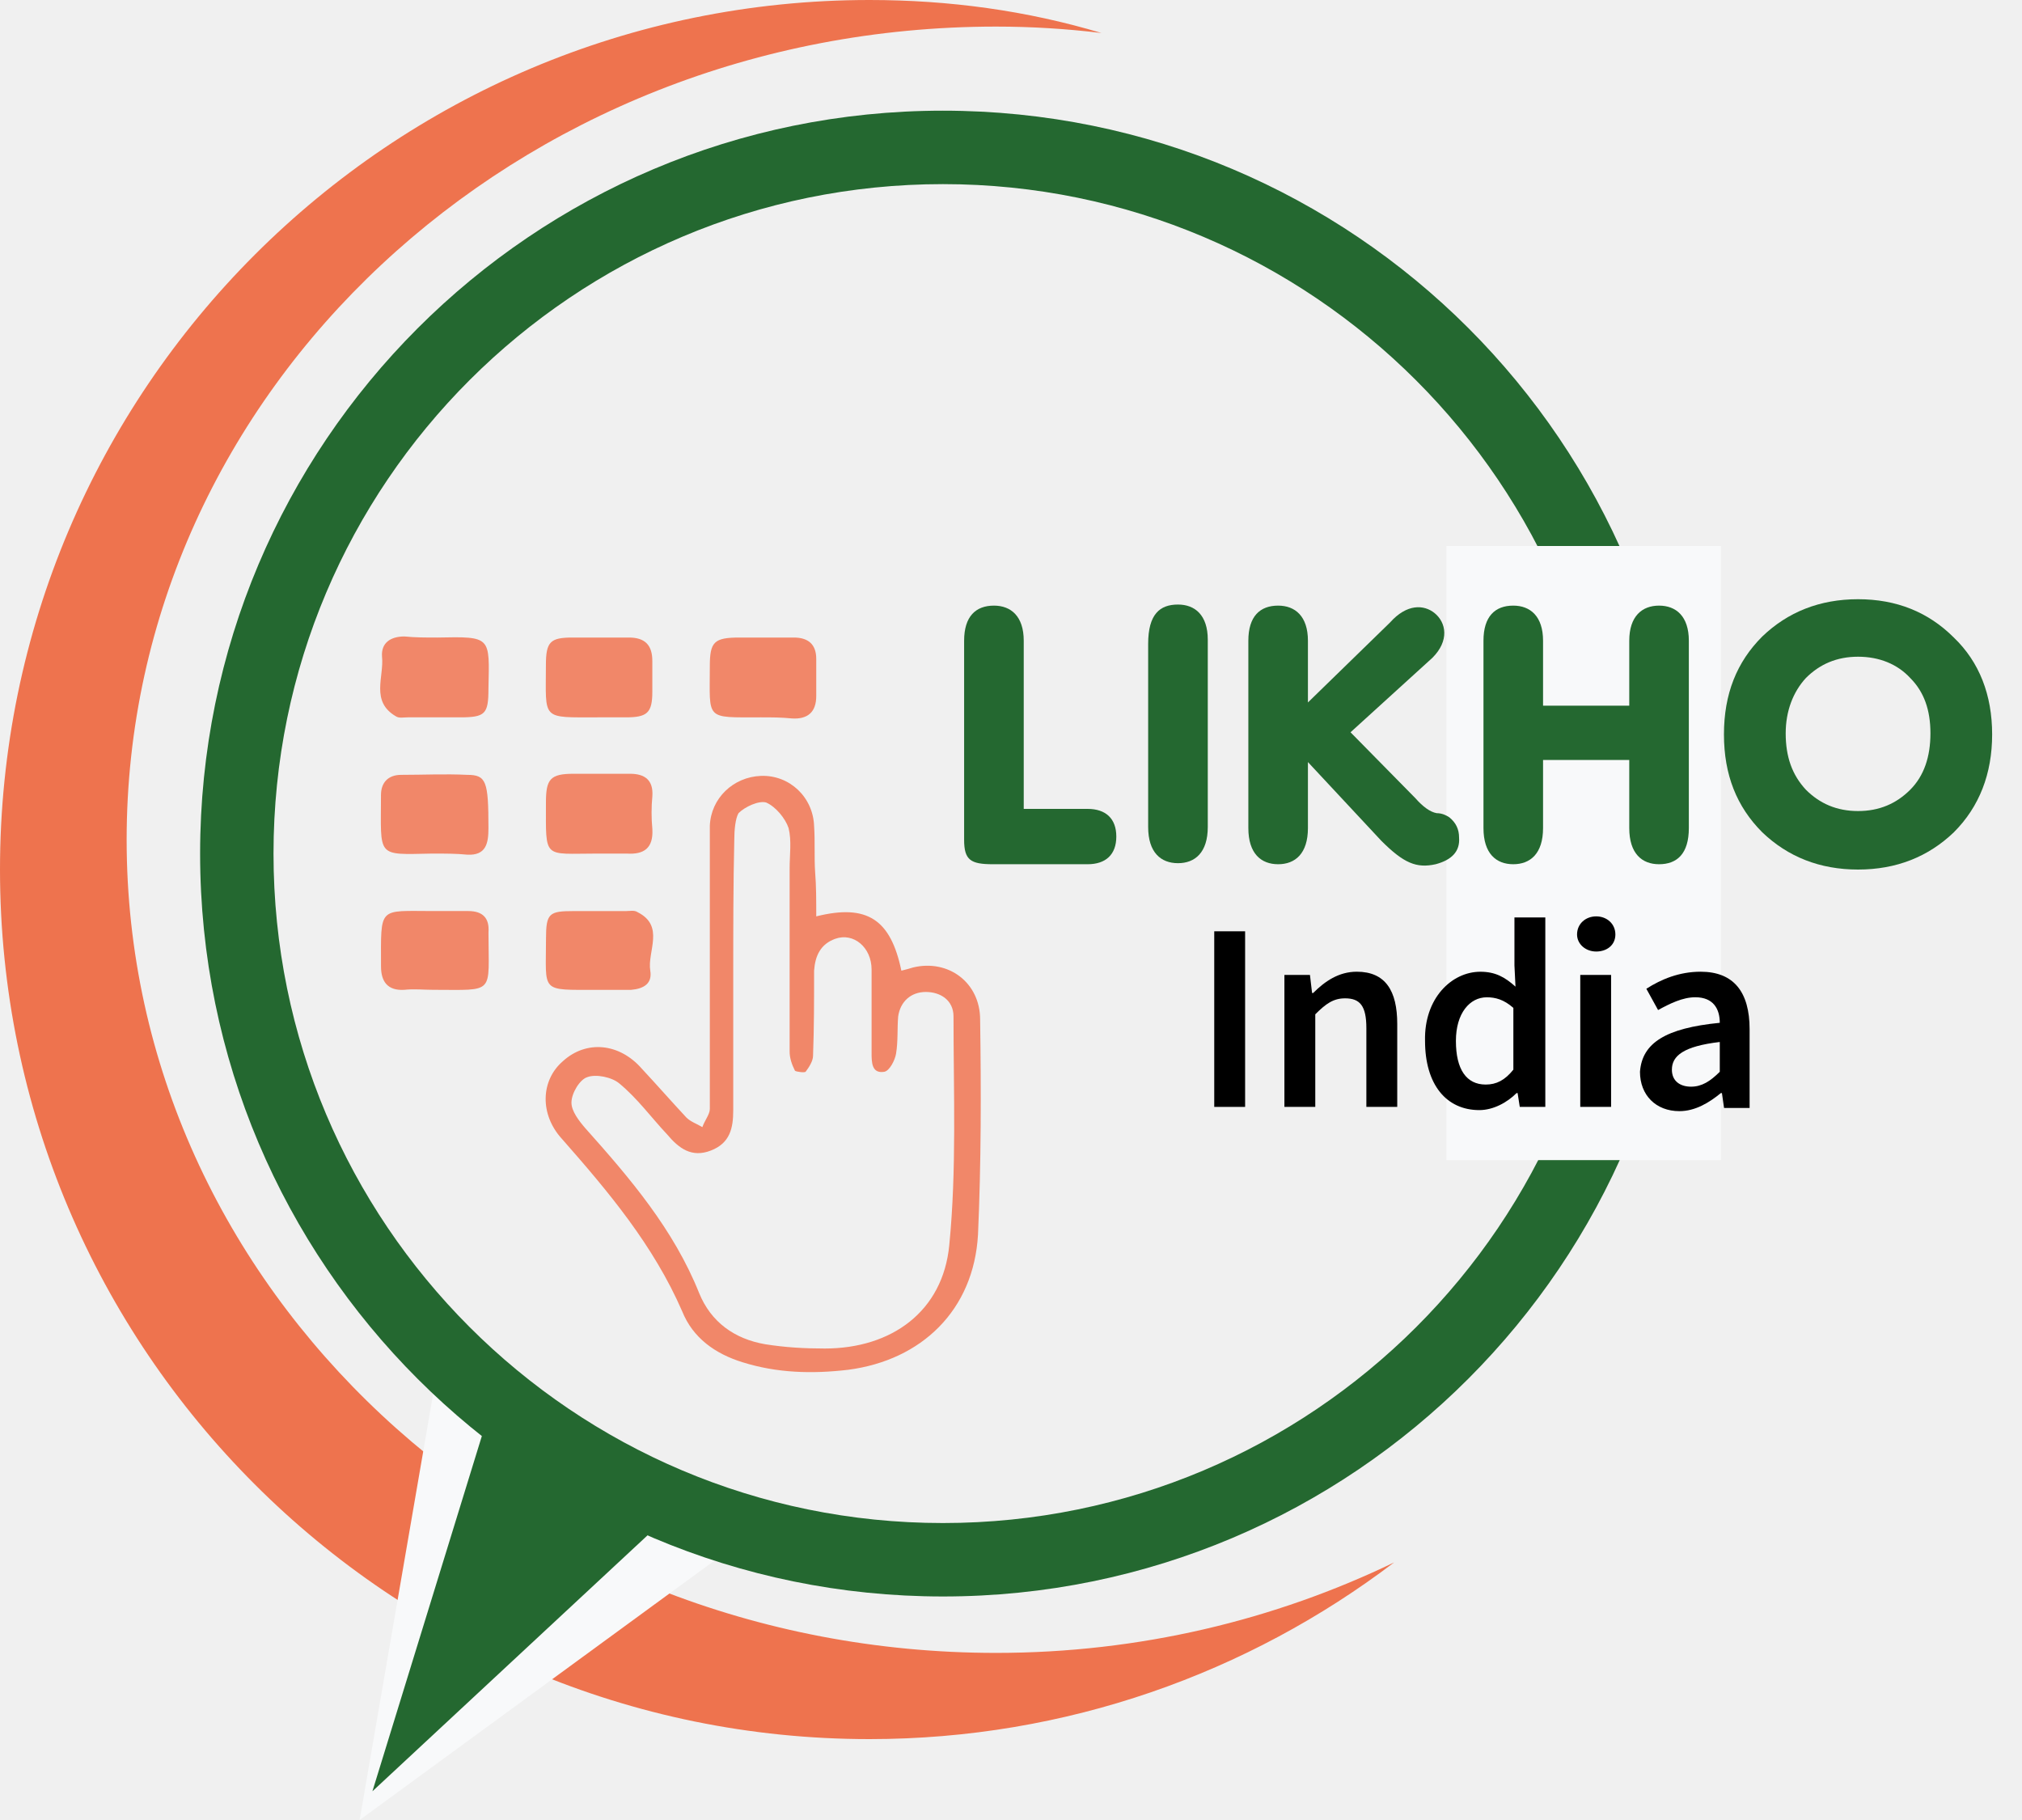
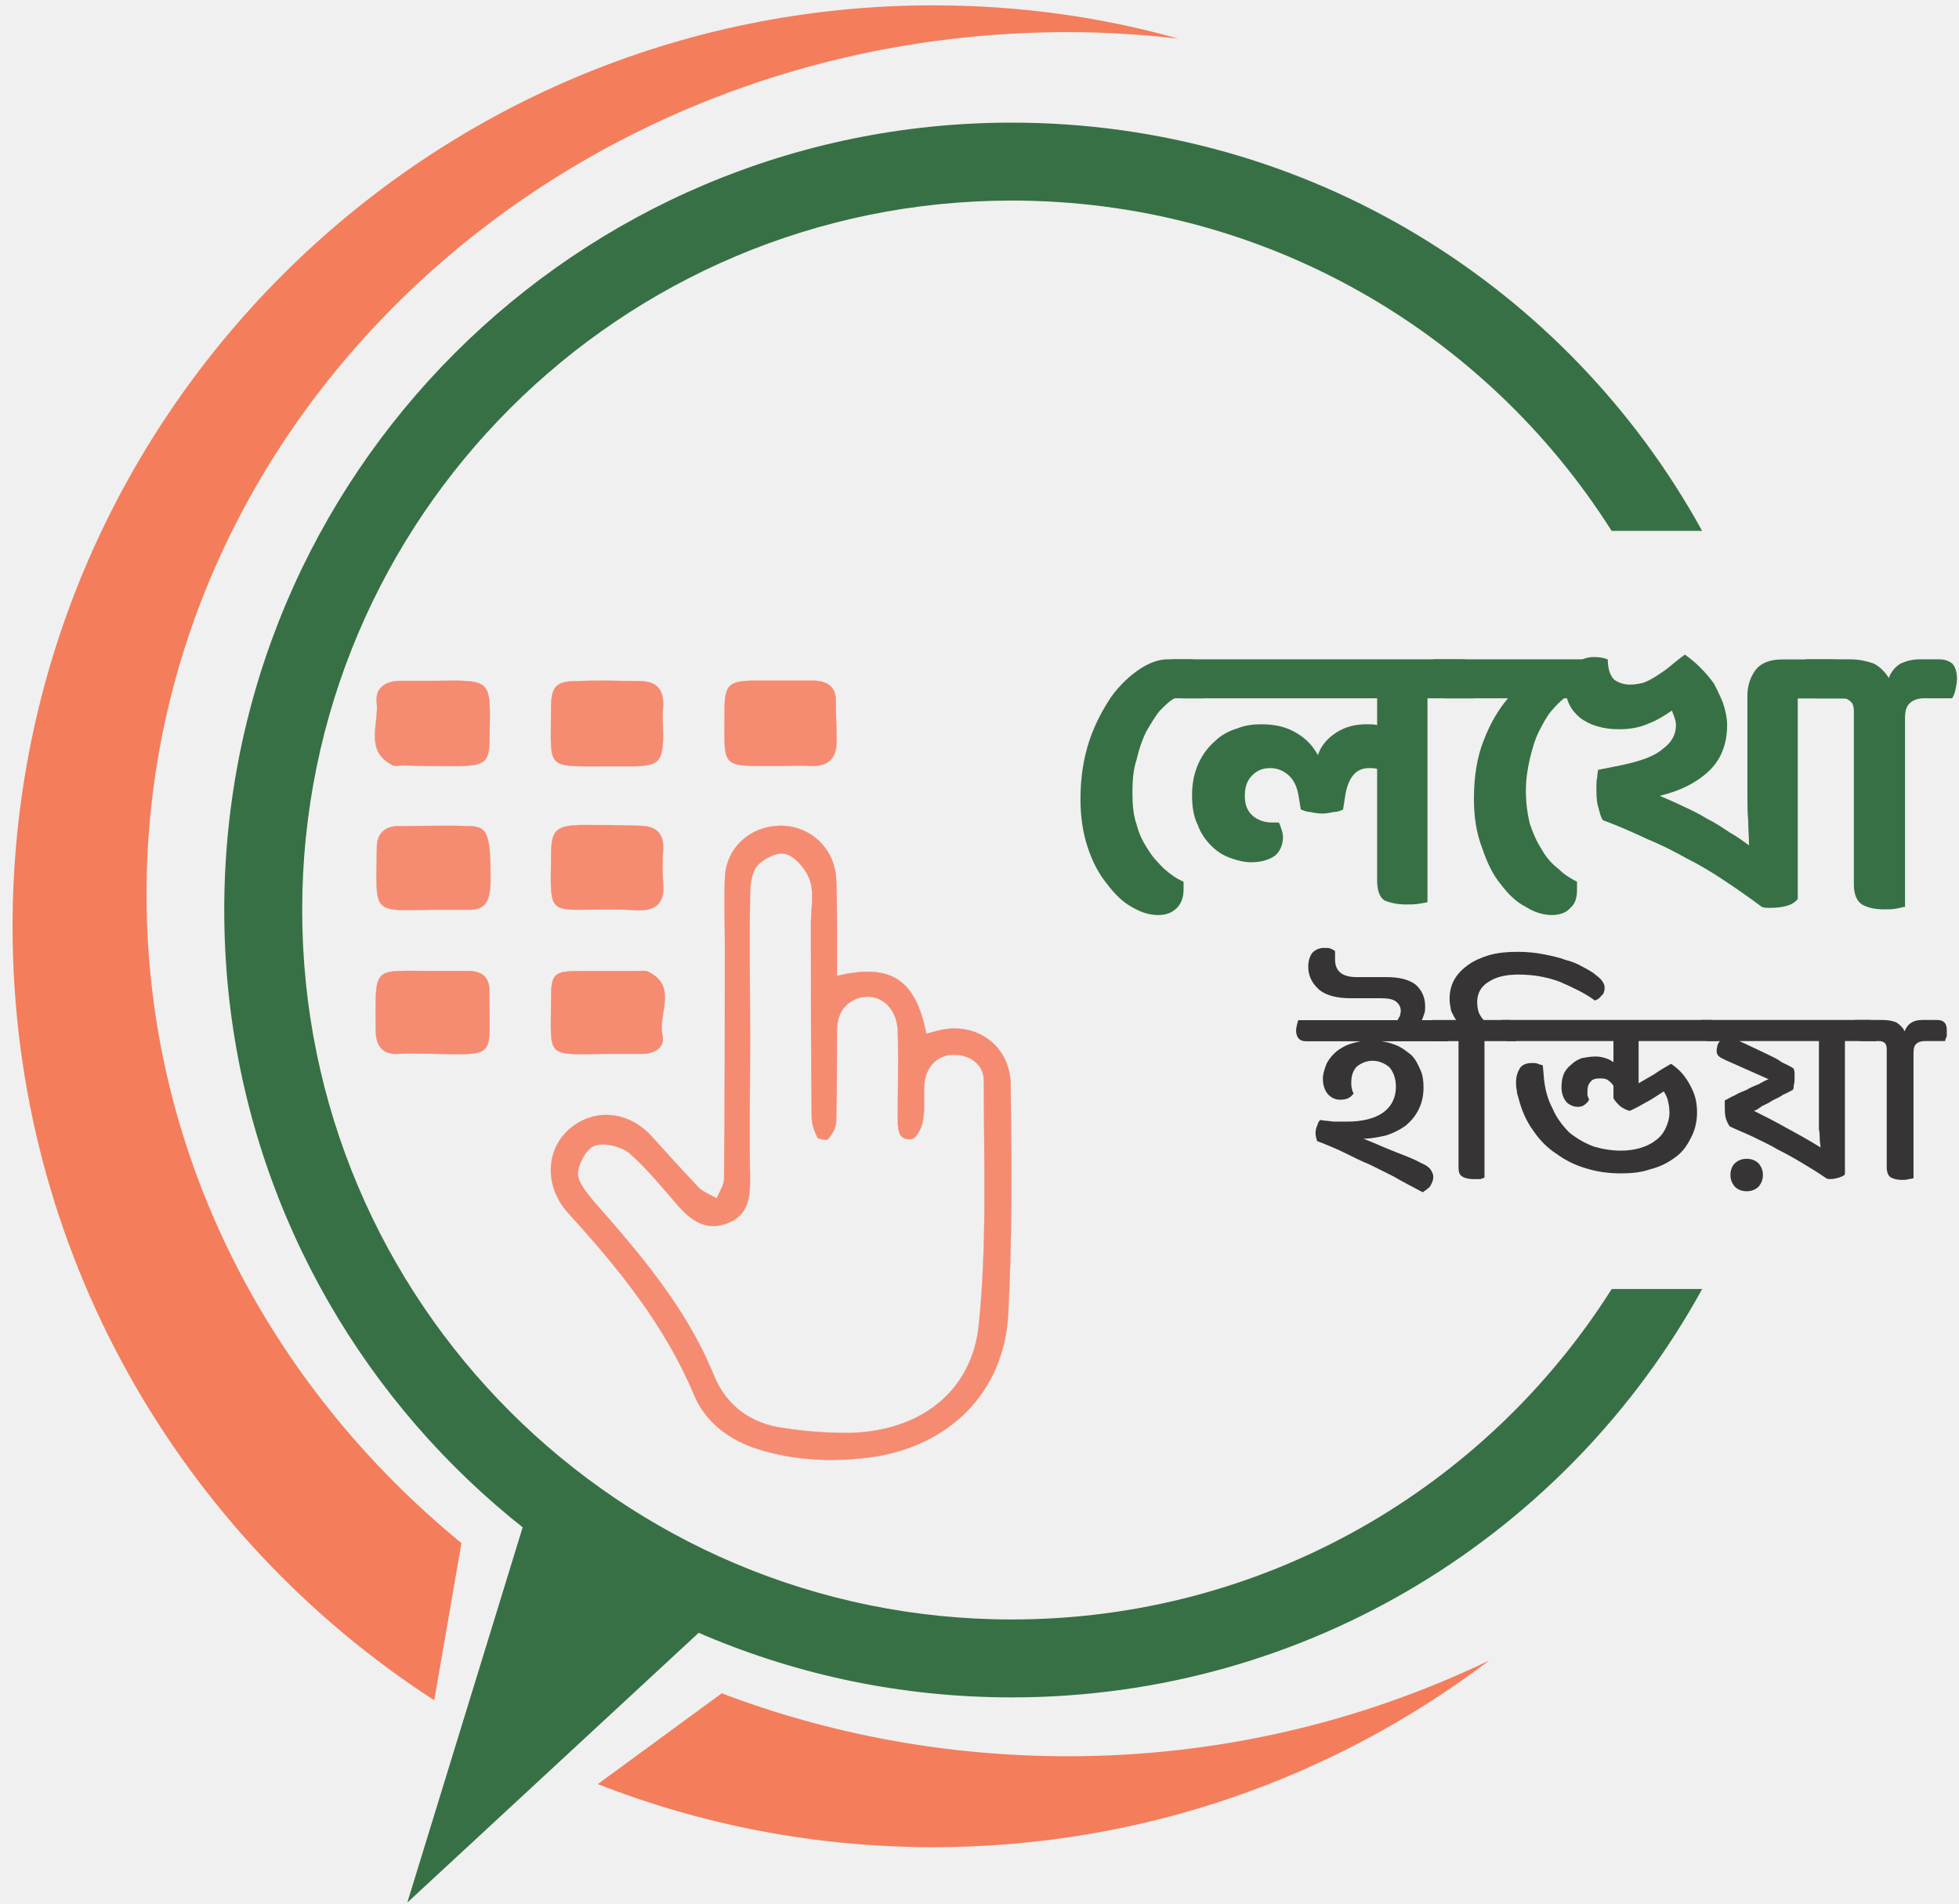
- <svg xmlns="http://www.w3.org/2000/svg" width="60" height="54" viewBox="0 0 60 54" fill="none">
-   <g clip-path="url(#clip0)">
-     <path fill-rule="evenodd" clip-rule="evenodd" d="M24.221 27.189C25.736 26.811 26.431 27.284 26.747 28.8C26.873 28.768 27 28.737 27.094 28.705C28.136 28.453 29.084 29.147 29.084 30.253C29.115 32.368 29.115 34.516 29.021 36.632C28.894 38.874 27.347 40.358 25.168 40.642C24.094 40.769 23.052 40.737 22.042 40.421C21.221 40.169 20.558 39.695 20.242 38.905C19.389 36.947 18.063 35.368 16.673 33.789C16.01 33.063 16.042 32.053 16.705 31.484C17.4 30.853 18.378 30.947 19.042 31.705C19.484 32.179 19.926 32.684 20.368 33.158C20.494 33.284 20.684 33.347 20.842 33.442C20.905 33.253 21.063 33.063 21.063 32.905C21.063 30.726 21.063 28.516 21.063 26.337C21.063 25.737 21.063 25.105 21.063 24.505C21.094 23.684 21.758 23.053 22.578 23.021C23.431 22.989 24.126 23.653 24.157 24.505C24.189 24.979 24.157 25.421 24.189 25.895C24.221 26.274 24.221 26.716 24.221 27.189ZM21.758 28.958C21.758 30.284 21.758 31.611 21.758 32.937C21.758 33.474 21.663 33.916 21.094 34.137C20.526 34.358 20.147 34.074 19.8 33.663C19.326 33.158 18.915 32.59 18.378 32.147C18.157 31.958 17.684 31.863 17.431 31.958C17.21 32.021 16.957 32.432 16.957 32.716C16.957 32.968 17.178 33.253 17.368 33.474C18.694 34.958 19.989 36.474 20.747 38.368C21.094 39.221 21.789 39.726 22.705 39.884C23.305 39.979 23.873 40.011 24.473 40.011C26.463 40.011 27.979 38.905 28.168 36.947C28.389 34.705 28.294 32.432 28.294 30.158C28.294 29.684 27.915 29.432 27.473 29.432C27.031 29.432 26.715 29.716 26.652 30.158C26.621 30.505 26.652 30.884 26.589 31.263C26.558 31.453 26.4 31.768 26.242 31.8C25.863 31.863 25.863 31.516 25.863 31.232C25.863 30.411 25.863 29.59 25.863 28.768C25.863 28.105 25.326 27.663 24.789 27.853C24.347 28.011 24.189 28.358 24.157 28.8C24.157 29.653 24.157 30.505 24.126 31.326C24.126 31.484 24 31.674 23.905 31.8C23.873 31.832 23.621 31.8 23.589 31.768C23.494 31.579 23.431 31.39 23.431 31.2C23.431 29.4 23.431 27.6 23.431 25.768C23.431 25.358 23.494 24.947 23.4 24.569C23.305 24.284 23.021 23.937 22.736 23.811C22.515 23.747 22.105 23.937 21.915 24.126C21.821 24.284 21.789 24.632 21.789 24.916C21.758 26.242 21.758 27.6 21.758 28.958Z" fill="#F18769" />
-     <path fill-rule="evenodd" clip-rule="evenodd" d="M12.979 18.916C14.589 18.884 14.526 18.884 14.494 20.432C14.494 21.189 14.4 21.284 13.642 21.284C13.136 21.284 12.6 21.284 12.094 21.284C11.968 21.284 11.842 21.316 11.747 21.253C10.989 20.811 11.4 20.084 11.336 19.484C11.305 19.074 11.589 18.884 12 18.884C12.316 18.916 12.631 18.916 12.979 18.916Z" fill="#F18769" />
-     <path fill-rule="evenodd" clip-rule="evenodd" d="M17.747 21.284C16.041 21.284 16.199 21.379 16.199 19.737C16.199 19.042 16.326 18.916 16.989 18.916C17.557 18.916 18.094 18.916 18.662 18.916C19.136 18.916 19.357 19.137 19.357 19.611C19.357 19.927 19.357 20.211 19.357 20.526C19.357 21.158 19.199 21.284 18.568 21.284C18.283 21.284 17.999 21.284 17.747 21.284Z" fill="#F18769" />
-     <path fill-rule="evenodd" clip-rule="evenodd" d="M22.578 21.284C20.905 21.284 21.063 21.379 21.063 19.769C21.063 19.042 21.189 18.916 21.947 18.916C22.484 18.916 23.02 18.916 23.557 18.916C23.968 18.916 24.221 19.105 24.221 19.548C24.221 19.927 24.221 20.274 24.221 20.653C24.221 21.127 23.968 21.348 23.494 21.316C23.178 21.284 22.894 21.284 22.578 21.284Z" fill="#F18769" />
-     <path fill-rule="evenodd" clip-rule="evenodd" d="M12.884 25.326C12.852 25.326 12.852 25.326 12.82 25.326C11.147 25.358 11.305 25.453 11.305 23.59C11.305 23.211 11.526 22.99 11.905 22.99C12.568 22.99 13.2 22.958 13.863 22.99C14.431 22.99 14.494 23.179 14.494 24.569C14.494 25.011 14.431 25.39 13.863 25.358C13.547 25.326 13.2 25.326 12.884 25.326Z" fill="#F18769" />
-     <path fill-rule="evenodd" clip-rule="evenodd" d="M12.853 29.368C12.569 29.368 12.285 29.337 12 29.368C11.495 29.4 11.306 29.116 11.306 28.674C11.306 26.873 11.211 27.031 12.853 27.031C13.2 27.031 13.548 27.031 13.895 27.031C14.337 27.031 14.527 27.252 14.495 27.663C14.495 29.526 14.716 29.368 12.853 29.368Z" fill="#F18769" />
-     <path fill-rule="evenodd" clip-rule="evenodd" d="M17.716 25.326C16.105 25.326 16.2 25.516 16.2 23.811C16.2 23.116 16.327 22.958 17.021 22.958C17.59 22.958 18.127 22.958 18.695 22.958C19.137 22.958 19.39 23.148 19.358 23.621C19.327 23.937 19.327 24.284 19.358 24.6C19.39 25.169 19.105 25.358 18.6 25.326C18.316 25.326 18 25.326 17.716 25.326Z" fill="#F18769" />
-     <path fill-rule="evenodd" clip-rule="evenodd" d="M17.717 29.369C16.012 29.369 16.202 29.463 16.202 27.853C16.202 27.095 16.296 27.032 17.023 27.032C17.528 27.032 18.065 27.032 18.57 27.032C18.696 27.032 18.823 27 18.917 27.063C19.738 27.474 19.202 28.232 19.296 28.8C19.36 29.179 19.107 29.337 18.728 29.369C18.412 29.369 18.065 29.369 17.717 29.369Z" fill="#F18769" />
-     <path d="M29.558 49.042C15.316 49.042 3.758 38.242 3.758 24.916C3.758 11.589 15.316 0.789 29.558 0.789C30.6 0.789 31.642 0.853 32.684 0.979C30.474 0.316 28.168 0 25.8 0C11.558 0 0 11.558 0 25.8C0 40.042 11.558 51.6 25.8 51.6C31.642 51.6 37.042 49.642 41.368 46.358C37.832 48.063 33.821 49.042 29.558 49.042Z" fill="#EE734E" />
-     <path d="M12.851 41.369L21.472 46.105L10.672 54L12.851 41.369Z" fill="#F8F9FA" />
-     <path d="M27.98 3.284C15.79 3.284 5.938 13.168 5.938 25.326C5.938 37.516 15.822 47.368 27.98 47.368C40.169 47.368 50.022 37.484 50.022 25.326C50.022 13.137 40.169 3.284 27.98 3.284ZM27.98 45.189C16.99 45.189 8.116 36.284 8.116 25.326C8.116 14.337 17.022 5.463 27.98 5.463C38.938 5.463 47.843 14.368 47.843 25.326C47.843 36.316 38.938 45.189 27.98 45.189Z" fill="#246830" />
-     <path d="M14.651 41.463L11.051 53.148L20.556 44.306L14.651 41.463Z" fill="#246830" />
-     <path d="M51.065 16.2H42.918V34.421H51.065V16.2Z" fill="#F8F9FA" />
-     <path d="M36.031 27.632H36.947V32.842H36.031V27.632Z" fill="black" />
-     <path d="M38.113 28.926H38.871L38.934 29.463H38.966C39.313 29.116 39.724 28.831 40.261 28.831C41.113 28.831 41.461 29.4 41.461 30.379V32.842H40.545V30.505C40.545 29.842 40.355 29.621 39.913 29.621C39.566 29.621 39.345 29.779 39.029 30.095V32.842H38.113V28.926Z" fill="black" />
-     <path d="M43.928 28.832C44.37 28.832 44.654 28.99 44.97 29.274L44.939 28.642V27.221H45.855V32.842H45.097L45.033 32.432H45.002C44.718 32.716 44.307 32.937 43.897 32.937C42.918 32.937 42.286 32.179 42.286 30.884C42.255 29.621 43.075 28.832 43.928 28.832ZM44.086 32.179C44.402 32.179 44.654 32.053 44.907 31.737V29.905C44.623 29.653 44.37 29.59 44.118 29.59C43.612 29.59 43.202 30.063 43.202 30.884C43.202 31.737 43.518 32.179 44.086 32.179Z" fill="black" />
-     <path d="M46.797 27.726C46.797 27.41 47.05 27.189 47.365 27.189C47.681 27.189 47.934 27.41 47.934 27.726C47.934 28.042 47.681 28.232 47.365 28.232C47.05 28.232 46.797 28.011 46.797 27.726ZM46.892 28.926H47.807V32.842H46.892V28.926Z" fill="black" />
-     <path d="M51.032 30.347C51.032 29.937 50.843 29.589 50.306 29.589C49.927 29.589 49.548 29.779 49.201 29.968L48.853 29.337C49.296 29.053 49.833 28.831 50.464 28.831C51.443 28.831 51.917 29.431 51.917 30.537V32.874H51.159L51.096 32.432H51.064C50.717 32.716 50.306 32.968 49.833 32.968C49.138 32.968 48.664 32.495 48.664 31.8C48.727 30.947 49.422 30.505 51.032 30.347ZM50.18 32.242C50.496 32.242 50.748 32.084 51.032 31.8V30.916C49.959 31.042 49.611 31.326 49.611 31.737C49.611 32.084 49.864 32.242 50.18 32.242Z" fill="black" />
-     <path d="M55.135 25.8C53.998 25.8 53.051 25.421 52.293 24.695C51.535 23.937 51.156 22.99 51.156 21.79C51.156 20.59 51.535 19.642 52.293 18.885C53.051 18.158 53.998 17.779 55.135 17.779C56.272 17.779 57.219 18.158 57.977 18.916C58.735 19.642 59.114 20.621 59.114 21.79C59.114 22.958 58.735 23.937 57.977 24.695C57.219 25.421 56.272 25.8 55.135 25.8ZM55.135 24.064C55.767 24.064 56.272 23.843 56.683 23.432C57.093 23.021 57.283 22.453 57.283 21.758C57.283 21.064 57.093 20.527 56.683 20.116C56.304 19.706 55.767 19.485 55.135 19.485C54.504 19.485 53.998 19.706 53.588 20.116C53.209 20.527 52.988 21.095 52.988 21.758C52.988 22.453 53.177 22.99 53.588 23.432C53.998 23.843 54.504 24.064 55.135 24.064Z" fill="#246830" />
-     <path d="M30.378 24H32.273C32.809 24 33.125 24.285 33.125 24.821C33.125 25.358 32.809 25.642 32.273 25.642H29.462C28.799 25.642 28.609 25.516 28.609 24.916V19.011C28.609 18.285 28.957 17.969 29.494 17.969C29.999 17.969 30.378 18.285 30.378 19.011V24Z" fill="#246830" />
-     <path d="M34.955 17.937C35.46 17.937 35.839 18.253 35.839 18.979V24.537C35.839 25.295 35.46 25.611 34.955 25.611C34.449 25.611 34.07 25.295 34.07 24.537V19.105C34.07 18.221 34.418 17.937 34.955 17.937Z" fill="#246830" />
-     <path d="M38.811 22.611V24.569C38.811 25.327 38.432 25.642 37.927 25.642C37.422 25.642 37.043 25.327 37.043 24.569V19.011C37.043 18.285 37.39 17.969 37.927 17.969C38.432 17.969 38.811 18.285 38.811 19.011V20.842L41.243 18.474C41.748 17.906 42.254 17.937 42.569 18.19C42.917 18.474 43.011 19.011 42.506 19.516L40.075 21.727L42.001 23.684C42.222 23.937 42.443 24.095 42.632 24.127C42.79 24.127 42.917 24.19 43.011 24.253C43.201 24.411 43.296 24.6 43.296 24.853C43.327 25.264 43.075 25.516 42.601 25.642C42.032 25.769 41.654 25.611 40.99 24.948L38.811 22.611Z" fill="#246830" />
-     <path d="M45.788 22.548V24.569C45.788 25.327 45.409 25.642 44.904 25.642C44.398 25.642 44.02 25.327 44.02 24.569V19.011C44.02 18.285 44.367 17.969 44.904 17.969C45.409 17.969 45.788 18.285 45.788 19.011V20.937H48.346V19.011C48.346 18.285 48.725 17.969 49.23 17.969C49.735 17.969 50.114 18.285 50.114 19.011V24.569C50.114 25.327 49.767 25.642 49.23 25.642C48.725 25.642 48.346 25.327 48.346 24.569V22.548H45.788Z" fill="#246830" />
-   </g>
-   <defs>
-     <clipPath id="clip0">
-       <rect width="59.147" height="54" fill="white" />
-     </clipPath>
-   </defs>
+ <svg xmlns="http://www.w3.org/2000/svg" width="106" height="103" viewBox="0 0 106 103" fill="none">
+   <path fill-rule="evenodd" clip-rule="evenodd" d="M40.585 56.195C40.585 58.743 40.541 61.335 40.585 63.882C40.585 64.936 40.409 65.815 39.311 66.21C38.213 66.606 37.466 66.079 36.764 65.332C35.885 64.322 35.05 63.267 34.04 62.389C33.601 62.037 32.722 61.818 32.195 61.993C31.756 62.125 31.317 62.916 31.273 63.443C31.229 63.926 31.712 64.497 32.063 64.936C34.611 67.836 37.115 70.735 38.608 74.38C39.267 76.05 40.629 77.06 42.43 77.28C43.528 77.455 44.714 77.543 45.856 77.543C49.678 77.499 52.621 75.391 52.972 71.613C53.411 67.265 53.236 62.872 53.236 58.479C53.236 57.601 52.489 57.074 51.611 57.074C50.776 57.074 50.161 57.645 50.029 58.523C49.941 59.182 50.073 59.929 49.941 60.632C49.897 60.983 49.59 61.598 49.326 61.642C48.58 61.73 48.58 61.071 48.58 60.544C48.58 58.963 48.623 57.381 48.58 55.8C48.536 54.482 47.569 53.691 46.471 53.999C45.593 54.306 45.285 54.965 45.285 55.8C45.285 57.469 45.285 59.094 45.241 60.72C45.241 61.027 45.022 61.379 44.802 61.642C44.758 61.73 44.275 61.642 44.231 61.554C44.055 61.203 43.923 60.807 43.923 60.456C43.88 56.942 43.88 53.472 43.88 50.002C43.88 49.211 44.055 48.377 43.836 47.674C43.66 47.103 43.089 46.4 42.562 46.224C42.123 46.048 41.332 46.444 40.98 46.839C40.673 47.191 40.585 47.893 40.585 48.42C40.541 51.012 40.585 53.604 40.585 56.195ZM45.285 52.813C48.184 52.11 49.546 52.989 50.117 55.932C50.381 55.888 50.6 55.8 50.82 55.756C52.84 55.273 54.685 56.591 54.685 58.743C54.729 62.872 54.773 67.001 54.553 71.086C54.334 75.391 51.303 78.29 47.086 78.861C45.022 79.124 43.001 79.037 41.024 78.422C39.487 77.939 38.169 76.972 37.554 75.479C35.973 71.701 33.425 68.582 30.702 65.595C29.472 64.19 29.516 62.257 30.79 61.115C32.151 59.929 34.04 60.105 35.314 61.554C36.149 62.477 36.983 63.399 37.862 64.322C38.125 64.541 38.477 64.673 38.784 64.849C38.916 64.497 39.179 64.146 39.179 63.794C39.223 59.578 39.223 55.317 39.223 51.1C39.223 49.914 39.179 48.728 39.223 47.542C39.267 45.917 40.541 44.731 42.166 44.687C43.792 44.643 45.153 45.873 45.241 47.542C45.285 48.42 45.285 49.299 45.285 50.177C45.285 51.056 45.285 51.891 45.285 52.813Z" fill="#F58B71" />
+   <path fill-rule="evenodd" clip-rule="evenodd" d="M40.585 56.195C40.585 58.743 40.541 61.335 40.585 63.882C40.585 64.936 40.409 65.815 39.311 66.21C38.213 66.606 37.466 66.079 36.764 65.332C35.885 64.322 35.05 63.267 34.04 62.389C33.601 62.037 32.722 61.818 32.195 61.993C31.756 62.125 31.317 62.916 31.273 63.443C31.229 63.926 31.712 64.497 32.063 64.936C34.611 67.836 37.115 70.735 38.608 74.38C39.267 76.05 40.629 77.06 42.43 77.28C43.528 77.455 44.714 77.543 45.856 77.543C49.678 77.499 52.621 75.391 52.972 71.613C53.411 67.265 53.236 62.872 53.236 58.479C53.236 57.601 52.489 57.074 51.611 57.074C50.776 57.074 50.161 57.645 50.029 58.523C49.941 59.182 50.073 59.929 49.941 60.632C49.897 60.983 49.59 61.598 49.326 61.642C48.58 61.73 48.58 61.071 48.58 60.544C48.58 58.963 48.623 57.381 48.58 55.8C48.536 54.482 47.569 53.691 46.471 53.999C45.593 54.306 45.285 54.965 45.285 55.8C45.285 57.469 45.285 59.094 45.241 60.72C45.241 61.027 45.022 61.379 44.802 61.642C44.758 61.73 44.275 61.642 44.231 61.554C44.055 61.203 43.923 60.807 43.923 60.456C43.88 56.942 43.88 53.472 43.88 50.002C43.88 49.211 44.055 48.377 43.836 47.674C43.66 47.103 43.089 46.4 42.562 46.224C42.123 46.048 41.332 46.444 40.98 46.839C40.673 47.191 40.585 47.893 40.585 48.42C40.541 51.012 40.585 53.604 40.585 56.195ZM45.285 52.813C48.184 52.11 49.546 52.989 50.117 55.932C50.381 55.888 50.6 55.8 50.82 55.756C52.84 55.273 54.685 56.591 54.685 58.743C54.729 62.872 54.773 67.001 54.553 71.086C54.334 75.391 51.303 78.29 47.086 78.861C45.022 79.124 43.001 79.037 41.024 78.422C39.487 77.939 38.169 76.972 37.554 75.479C35.973 71.701 33.425 68.582 30.702 65.595C29.472 64.19 29.516 62.257 30.79 61.115C32.151 59.929 34.04 60.105 35.314 61.554C36.149 62.477 36.983 63.399 37.862 64.322C38.125 64.541 38.477 64.673 38.784 64.849C38.916 64.497 39.179 64.146 39.179 63.794C39.223 59.578 39.223 55.317 39.223 51.1C39.223 49.914 39.179 48.728 39.223 47.542C39.267 45.917 40.541 44.731 42.166 44.687C43.792 44.643 45.153 45.873 45.241 47.542C45.285 48.42 45.285 49.299 45.285 50.177C45.285 51.056 45.285 51.891 45.285 52.813Z" stroke="#F58B71" stroke-width="0.014" />
+   <path fill-rule="evenodd" clip-rule="evenodd" d="M23.547 36.846C26.666 36.801 26.534 36.758 26.49 39.788C26.49 41.238 26.314 41.414 24.821 41.458C23.855 41.458 22.844 41.458 21.834 41.414C21.614 41.414 21.351 41.502 21.175 41.37C19.726 40.579 20.516 39.173 20.384 37.987C20.297 37.197 20.912 36.846 21.658 36.846C22.317 36.846 22.932 36.846 23.547 36.846Z" fill="#F58B71" />
+   <path fill-rule="evenodd" clip-rule="evenodd" d="M23.547 36.846C26.666 36.801 26.534 36.758 26.49 39.788C26.49 41.238 26.314 41.414 24.821 41.458C23.855 41.458 22.844 41.458 21.834 41.414C21.614 41.414 21.351 41.502 21.175 41.37C19.726 40.579 20.516 39.173 20.384 37.987C20.297 37.197 20.912 36.846 21.658 36.846C22.317 36.846 22.932 36.846 23.547 36.846Z" stroke="#F58B71" stroke-width="0.014" />
+   <path fill-rule="evenodd" clip-rule="evenodd" d="M32.76 41.467C29.466 41.467 29.817 41.642 29.817 38.436C29.817 37.118 30.037 36.855 31.354 36.855C32.409 36.811 33.507 36.855 34.561 36.855C35.483 36.855 35.923 37.25 35.879 38.216C35.835 38.787 35.879 39.402 35.879 39.973C35.835 41.203 35.615 41.423 34.341 41.467C33.814 41.467 33.287 41.467 32.76 41.467Z" fill="#F58B71" />
+   <path fill-rule="evenodd" clip-rule="evenodd" d="M32.76 41.467C29.466 41.467 29.817 41.642 29.817 38.436C29.817 37.118 30.037 36.855 31.354 36.855C32.409 36.811 33.507 36.855 34.561 36.855C35.483 36.855 35.923 37.25 35.879 38.216C35.835 38.787 35.879 39.402 35.879 39.973C35.835 41.203 35.615 41.423 34.341 41.467C33.814 41.467 33.287 41.467 32.76 41.467Z" stroke="#F58B71" stroke-width="0.014" />
+   <path fill-rule="evenodd" clip-rule="evenodd" d="M42.105 41.447C38.899 41.447 39.206 41.623 39.206 38.46C39.206 37.055 39.426 36.835 40.875 36.835C41.93 36.835 42.94 36.835 43.994 36.835C44.785 36.835 45.268 37.186 45.224 38.021C45.224 38.724 45.268 39.427 45.268 40.129C45.268 41.052 44.785 41.491 43.862 41.447C43.291 41.403 42.676 41.447 42.105 41.447Z" fill="#F58B71" />
+   <path fill-rule="evenodd" clip-rule="evenodd" d="M42.105 41.447C38.899 41.447 39.206 41.623 39.206 38.46C39.206 37.055 39.426 36.835 40.875 36.835C41.93 36.835 42.94 36.835 43.994 36.835C44.785 36.835 45.268 37.186 45.224 38.021C45.224 38.724 45.268 39.427 45.268 40.129C45.268 41.052 44.785 41.491 43.862 41.447C43.291 41.403 42.676 41.447 42.105 41.447Z" stroke="#F58B71" stroke-width="0.014" />
+   <path fill-rule="evenodd" clip-rule="evenodd" d="M23.424 49.229H23.292C20.086 49.273 20.349 49.493 20.393 45.847C20.393 45.144 20.788 44.705 21.579 44.705C22.809 44.705 24.083 44.661 25.313 44.705C26.411 44.705 26.543 45.1 26.543 47.736C26.499 48.571 26.411 49.273 25.313 49.229C24.654 49.229 24.039 49.229 23.424 49.229Z" fill="#F58B71" />
+   <path fill-rule="evenodd" clip-rule="evenodd" d="M23.424 49.229H23.292C20.086 49.273 20.349 49.493 20.393 45.847C20.393 45.144 20.788 44.705 21.579 44.705C22.809 44.705 24.083 44.661 25.313 44.705C26.411 44.705 26.543 45.1 26.543 47.736C26.499 48.571 26.411 49.273 25.313 49.229C24.654 49.229 24.039 49.229 23.424 49.229Z" stroke="#F58B71" stroke-width="0.014" />
+   <path fill-rule="evenodd" clip-rule="evenodd" d="M23.315 57.023C22.788 57.023 22.217 56.979 21.646 57.023C20.679 57.11 20.328 56.583 20.328 55.705C20.328 52.235 20.108 52.542 23.315 52.542C23.974 52.542 24.633 52.542 25.291 52.542C26.17 52.542 26.521 52.938 26.477 53.772C26.477 57.33 26.917 57.066 23.315 57.023Z" fill="#F58B71" />
+   <path fill-rule="evenodd" clip-rule="evenodd" d="M23.315 57.023C22.788 57.023 22.217 56.979 21.646 57.023C20.679 57.11 20.328 56.583 20.328 55.705C20.328 52.235 20.108 52.542 23.315 52.542C23.974 52.542 24.633 52.542 25.291 52.542C26.17 52.542 26.521 52.938 26.477 53.772C26.477 57.33 26.917 57.066 23.315 57.023Z" stroke="#F58B71" stroke-width="0.014" />
+   <path fill-rule="evenodd" clip-rule="evenodd" d="M32.764 49.214C29.645 49.214 29.777 49.609 29.821 46.315C29.821 44.953 30.04 44.689 31.402 44.645C32.456 44.645 33.51 44.645 34.608 44.689C35.443 44.689 35.926 45.041 35.882 45.963C35.839 46.578 35.839 47.193 35.882 47.852C35.97 48.906 35.443 49.302 34.433 49.258C33.862 49.214 33.291 49.214 32.764 49.214Z" fill="#F58B71" />
+   <path fill-rule="evenodd" clip-rule="evenodd" d="M32.764 49.214C29.645 49.214 29.777 49.609 29.821 46.315C29.821 44.953 30.04 44.689 31.402 44.645C32.456 44.645 33.51 44.645 34.608 44.689C35.443 44.689 35.926 45.041 35.882 45.963C35.839 46.578 35.839 47.193 35.882 47.852C35.97 48.906 35.443 49.302 34.433 49.258C33.862 49.214 33.291 49.214 32.764 49.214Z" stroke="#F58B71" stroke-width="0.014" />
+   <path fill-rule="evenodd" clip-rule="evenodd" d="M32.76 57.027C29.466 57.071 29.817 57.246 29.817 54.127C29.817 52.678 29.949 52.546 31.442 52.546C32.409 52.546 33.419 52.546 34.429 52.546C34.649 52.546 34.912 52.502 35.088 52.59C36.669 53.381 35.615 54.83 35.835 55.972C36.011 56.675 35.44 57.027 34.737 57.027C34.078 57.027 33.419 57.027 32.76 57.027Z" fill="#F58B71" />
+   <path fill-rule="evenodd" clip-rule="evenodd" d="M32.76 57.027C29.466 57.071 29.817 57.246 29.817 54.127C29.817 52.678 29.949 52.546 31.442 52.546C32.409 52.546 33.419 52.546 34.429 52.546C34.649 52.546 34.912 52.502 35.088 52.59C36.669 53.381 35.615 54.83 35.835 55.972C36.011 56.675 35.44 57.027 34.737 57.027C34.078 57.027 33.419 57.027 32.76 57.027Z" stroke="#F58B71" stroke-width="0.014" />
+   <path fill-rule="evenodd" clip-rule="evenodd" d="M39.053 91.631C44.835 93.827 51.158 95.037 57.784 95.037C65.998 95.037 73.729 93.148 80.581 89.854C72.235 96.179 61.825 99.957 50.492 99.957C44.09 99.957 37.97 98.747 32.346 96.544L39.053 91.631ZM24.968 83.502C14.523 74.948 7.928 62.382 7.928 48.388C7.928 22.647 30.242 1.739 57.784 1.739C59.804 1.739 61.825 1.87 63.758 2.09C59.541 0.904 55.104 0.289 50.492 0.289C22.994 0.289 0.68 22.603 0.68 50.145C0.68 67.695 9.77 83.134 23.497 92.008L24.968 83.502Z" fill="#F47D5C" />
+   <path d="M28.98 80.376L22.04 102.954L40.445 85.911L28.98 80.376Z" fill="#377044" />
+   <path fill-rule="evenodd" clip-rule="evenodd" d="M16.351 49.244C16.351 70.46 33.57 87.635 54.742 87.635C68.413 87.635 80.407 80.503 87.208 69.754H92.103C84.859 82.93 70.849 91.852 54.742 91.852C31.198 91.852 12.134 72.788 12.134 49.244C12.134 25.7 31.198 6.636 54.742 6.636C70.847 6.636 84.855 15.556 92.1 28.727H87.204C80.402 17.982 68.411 10.853 54.742 10.853C33.57 10.853 16.351 28.028 16.351 49.244Z" fill="#377044" />
+   <path d="M63.559 37.787C63.295 37.919 63.076 38.139 62.768 38.446C62.505 38.754 62.285 39.149 62.021 39.588C61.802 40.027 61.626 40.554 61.494 41.126C61.319 41.653 61.275 42.268 61.275 42.883C61.275 43.498 61.319 44.112 61.494 44.596C61.626 45.123 61.846 45.562 62.109 45.957C62.373 46.397 62.68 46.704 62.988 47.012C63.339 47.319 63.647 47.539 64.042 47.714C64.042 47.802 64.042 47.846 64.042 47.934C64.042 47.978 64.042 48.066 64.042 48.154C64.042 48.549 63.91 48.9 63.691 49.12C63.427 49.384 63.12 49.515 62.68 49.515C62.197 49.515 61.758 49.384 61.231 49.076C60.748 48.812 60.308 48.373 59.913 47.846C59.474 47.319 59.122 46.66 58.859 45.87C58.595 45.079 58.463 44.2 58.463 43.234C58.463 42.048 58.639 40.994 58.947 40.071C59.254 39.149 59.693 38.358 60.133 37.699C60.616 37.04 61.143 36.557 61.67 36.206C62.197 35.854 62.724 35.679 63.163 35.679H64.393C64.701 35.679 64.921 35.767 65.096 35.898C65.272 36.074 65.36 36.382 65.36 36.733C65.36 36.953 65.316 37.128 65.272 37.348C65.228 37.524 65.184 37.655 65.096 37.787H63.559Z" fill="#377044" />
+   <path d="M77.24 37.787V48.812C77.152 48.856 77.02 48.856 76.801 48.9C76.581 48.944 76.361 48.944 76.098 48.944C75.615 48.944 75.219 48.856 74.912 48.725C74.648 48.549 74.516 48.198 74.516 47.627V41.609C74.385 41.565 74.209 41.565 74.077 41.565C73.374 41.565 72.979 42.048 72.803 42.97L72.672 43.805C72.584 43.849 72.408 43.937 72.188 43.937C71.969 43.981 71.749 44.025 71.529 44.025C71.31 44.025 71.09 43.981 70.871 43.937C70.695 43.937 70.519 43.849 70.387 43.805L70.256 43.014C70.168 42.531 69.992 42.18 69.685 41.916C69.421 41.697 69.114 41.565 68.718 41.565C68.323 41.565 68.015 41.697 67.752 41.96C67.488 42.224 67.356 42.575 67.356 43.058C67.356 43.541 67.488 43.893 67.796 44.156C68.059 44.376 68.411 44.508 68.806 44.508C68.894 44.508 68.938 44.508 69.026 44.508C69.07 44.508 69.157 44.508 69.201 44.508C69.245 44.596 69.289 44.727 69.333 44.859C69.377 44.991 69.421 45.123 69.421 45.298C69.421 45.738 69.245 46.089 68.982 46.309C68.674 46.528 68.235 46.66 67.708 46.66C67.356 46.66 66.961 46.572 66.61 46.441C66.215 46.309 65.863 46.089 65.556 45.782C65.248 45.474 64.984 45.123 64.809 44.64C64.589 44.2 64.501 43.673 64.501 43.014C64.501 42.355 64.633 41.784 64.853 41.301C65.072 40.818 65.38 40.423 65.731 40.115C66.083 39.764 66.522 39.544 66.961 39.412C67.4 39.237 67.84 39.193 68.235 39.193C68.982 39.193 69.597 39.325 70.168 39.676C70.695 39.983 71.046 40.379 71.31 40.862C71.486 40.335 71.837 39.94 72.32 39.632C72.803 39.325 73.33 39.193 73.945 39.193C74.165 39.193 74.341 39.193 74.516 39.237V37.787H64.062C63.798 37.787 63.579 37.699 63.403 37.524C63.227 37.392 63.14 37.084 63.14 36.689C63.14 36.513 63.14 36.294 63.227 36.118C63.271 35.942 63.315 35.81 63.403 35.679H79.085C79.392 35.679 79.612 35.767 79.787 35.898C79.963 36.074 80.051 36.382 80.051 36.733C80.051 36.953 80.051 37.128 79.963 37.348C79.919 37.524 79.875 37.655 79.787 37.787H77.24Z" fill="#377044" />
+   <path d="M79.753 43.234C79.753 42.004 79.928 40.95 80.28 40.071C80.631 39.149 81.071 38.402 81.598 37.787H78.259C77.996 37.787 77.776 37.699 77.6 37.524C77.425 37.392 77.337 37.084 77.337 36.689C77.337 36.513 77.337 36.294 77.381 36.118C77.425 35.942 77.513 35.81 77.556 35.679H86.078C86.386 35.679 86.605 35.767 86.781 35.898C86.957 36.074 87.044 36.382 87.044 36.733C87.044 36.953 87.001 37.128 86.957 37.348C86.913 37.524 86.869 37.655 86.781 37.787H84.629C84.409 37.963 84.189 38.182 83.926 38.49C83.706 38.754 83.487 39.149 83.267 39.588C83.047 40.027 82.915 40.511 82.784 41.038C82.652 41.609 82.564 42.18 82.564 42.795C82.564 43.454 82.652 44.069 82.784 44.596C82.959 45.123 83.179 45.606 83.443 46.001C83.662 46.397 83.97 46.748 84.321 47.012C84.629 47.319 84.98 47.539 85.331 47.714C85.331 47.802 85.331 47.846 85.331 47.934C85.331 47.978 85.331 48.066 85.331 48.154C85.331 48.549 85.244 48.9 84.98 49.12C84.76 49.384 84.409 49.515 83.97 49.515C83.531 49.515 83.047 49.384 82.564 49.076C82.037 48.812 81.598 48.373 81.202 47.846C80.763 47.319 80.456 46.66 80.192 45.87C79.885 45.079 79.753 44.2 79.753 43.234Z" fill="#377044" />
+   <path d="M95.342 49.083C94.639 48.556 93.936 48.072 93.277 47.633C92.619 47.194 91.96 46.799 91.257 46.447C90.554 46.052 89.851 45.7 89.105 45.393C88.358 45.042 87.567 44.69 86.733 44.383C86.601 44.207 86.557 43.944 86.469 43.636C86.381 43.328 86.381 42.977 86.381 42.582C86.381 42.406 86.381 42.23 86.425 42.055C86.425 41.879 86.469 41.747 86.469 41.659L87.787 41.396C88.797 41.176 89.544 40.913 89.983 40.517C90.466 40.166 90.686 39.727 90.686 39.243C90.686 39.068 90.642 38.936 90.598 38.804C90.554 38.672 90.51 38.584 90.466 38.453C90.071 38.716 89.675 38.98 89.192 39.156C88.709 39.375 88.182 39.463 87.611 39.463C86.733 39.463 86.03 39.243 85.503 38.848C84.975 38.409 84.712 37.882 84.712 37.179C84.712 36.652 84.844 36.257 85.151 35.993C85.503 35.685 85.854 35.554 86.249 35.554C86.557 35.554 86.776 35.598 86.996 35.685C86.996 36.212 87.128 36.564 87.347 36.784C87.611 36.959 87.875 37.047 88.182 37.047C88.446 37.047 88.665 37.003 88.885 36.959C89.148 36.871 89.368 36.74 89.588 36.608C89.851 36.432 90.071 36.3 90.334 36.081C90.598 35.861 90.862 35.642 91.169 35.422C91.477 35.642 91.74 35.861 92.004 36.125C92.267 36.388 92.531 36.696 92.75 37.003C92.926 37.355 93.102 37.706 93.234 38.057C93.365 38.453 93.453 38.848 93.453 39.243C93.453 40.298 93.102 41.132 92.443 41.747C91.784 42.362 90.906 42.801 89.807 43.065C90.203 43.241 90.642 43.416 91.081 43.636C91.477 43.812 91.916 44.031 92.355 44.295C92.794 44.514 93.19 44.778 93.585 45.042C93.98 45.261 94.332 45.525 94.639 45.744C94.639 45.349 94.595 44.91 94.595 44.427C94.551 43.944 94.551 43.504 94.551 43.153V37.618C94.551 37.091 94.727 36.608 94.991 36.257C95.298 35.861 95.781 35.685 96.44 35.685H99.163C99.471 35.685 99.691 35.773 99.866 35.905C100.042 36.081 100.13 36.388 100.13 36.74C100.13 36.959 100.086 37.135 100.042 37.355C99.998 37.53 99.954 37.662 99.866 37.794H97.275V48.644C97.011 48.995 96.484 49.127 95.737 49.127C95.606 49.127 95.474 49.127 95.342 49.083Z" fill="#377044" />
+   <path d="M98.423 37.787C98.115 37.787 97.896 37.699 97.72 37.524C97.544 37.392 97.457 37.084 97.457 36.689C97.457 36.513 97.501 36.294 97.544 36.118C97.588 35.942 97.676 35.81 97.72 35.679H100.136C100.575 35.679 100.971 35.767 101.366 35.898C101.717 36.074 101.981 36.338 102.201 36.689C102.332 36.338 102.552 36.074 102.859 35.898C103.167 35.767 103.474 35.679 103.87 35.679H104.924C105.231 35.679 105.451 35.767 105.627 35.898C105.802 36.074 105.89 36.382 105.89 36.733C105.89 36.953 105.846 37.128 105.802 37.348C105.759 37.524 105.715 37.655 105.627 37.787H104.089C103.782 37.787 103.562 37.875 103.387 38.007C103.167 38.182 103.079 38.446 103.079 38.841V49.076C102.991 49.076 102.859 49.12 102.64 49.164C102.42 49.208 102.201 49.208 101.937 49.208C101.454 49.208 101.058 49.12 100.751 48.944C100.487 48.769 100.312 48.417 100.312 47.89V38.49C100.312 38.27 100.268 38.095 100.18 38.007C100.048 37.875 99.916 37.787 99.741 37.787H98.423Z" fill="#377044" />
+   <path d="M71.272 61.749C71.228 61.617 71.184 61.486 71.184 61.31C71.184 61.134 71.228 61.002 71.272 60.915C71.315 60.783 71.359 60.651 71.447 60.607C71.667 60.651 71.886 60.651 72.15 60.695C72.413 60.695 72.677 60.695 72.897 60.695C73.731 60.695 74.39 60.519 74.829 60.212C75.313 59.861 75.532 59.377 75.532 58.806C75.532 58.367 75.4 58.016 75.181 57.752C74.917 57.532 74.61 57.401 74.258 57.401C73.951 57.401 73.644 57.532 73.424 57.708C73.204 57.928 73.116 58.235 73.116 58.587C73.116 58.718 73.116 58.806 73.16 58.938C73.16 59.026 73.204 59.114 73.248 59.158C73.072 59.421 72.853 59.509 72.501 59.509C72.282 59.509 72.062 59.421 71.886 59.245C71.711 59.07 71.579 58.762 71.579 58.367C71.579 58.103 71.667 57.884 71.755 57.62C71.843 57.401 72.018 57.181 72.194 57.005C72.37 56.83 72.589 56.698 72.853 56.566C73.072 56.478 73.38 56.39 73.644 56.346H70.656C70.305 56.346 70.129 56.127 70.129 55.731C70.129 55.644 70.173 55.556 70.173 55.468C70.217 55.336 70.217 55.248 70.261 55.204H75.62C75.664 55.117 75.708 55.029 75.752 54.985C75.752 54.897 75.796 54.809 75.796 54.721C75.796 54.502 75.708 54.326 75.532 54.194C75.357 54.062 75.093 54.018 74.698 54.018C74.566 54.018 74.434 54.018 74.302 54.018C74.215 54.018 74.083 54.018 73.951 54.018C73.863 54.018 73.731 54.018 73.6 54.018C73.468 54.018 73.292 54.018 73.116 54.018C72.37 54.018 71.799 53.886 71.403 53.579C71.008 53.228 70.788 52.832 70.788 52.305C70.788 51.998 70.876 51.734 71.008 51.559C71.184 51.383 71.403 51.295 71.623 51.295C71.799 51.295 71.93 51.295 72.018 51.339C72.106 51.383 72.194 51.427 72.238 51.471C72.238 51.559 72.238 51.602 72.238 51.69C72.238 51.734 72.238 51.822 72.238 51.91C72.238 52.569 72.633 52.876 73.424 52.876C73.687 52.876 73.951 52.876 74.215 52.876C74.478 52.876 74.742 52.876 75.049 52.876C75.708 52.876 76.235 53.008 76.587 53.272C76.938 53.579 77.114 53.974 77.114 54.458C77.114 54.589 77.114 54.721 77.07 54.853C77.026 54.985 76.982 55.072 76.938 55.204H77.948C78.3 55.204 78.475 55.38 78.475 55.775C78.475 55.863 78.431 55.951 78.431 56.083C78.387 56.171 78.387 56.258 78.344 56.346H74.742C75.093 56.39 75.357 56.478 75.664 56.61C75.928 56.742 76.147 56.917 76.367 57.093C76.587 57.313 76.718 57.576 76.85 57.884C76.982 58.147 77.026 58.499 77.026 58.85C77.026 59.289 76.938 59.685 76.762 60.036C76.587 60.388 76.367 60.651 76.059 60.915C75.752 61.134 75.4 61.31 75.005 61.442C74.61 61.53 74.215 61.617 73.775 61.617C74.434 61.881 75.005 62.145 75.576 62.364C76.147 62.584 76.587 62.76 76.894 62.935C77.114 63.023 77.245 63.111 77.377 63.243C77.465 63.374 77.553 63.506 77.553 63.682C77.553 63.902 77.465 64.033 77.377 64.209C77.245 64.341 77.114 64.429 76.982 64.517C76.411 64.209 75.884 63.946 75.444 63.682C75.005 63.462 74.566 63.243 74.127 63.023C73.687 62.847 73.248 62.628 72.809 62.408C72.37 62.188 71.843 61.969 71.272 61.749Z" fill="#373435" />
+   <path d="M80.324 56.339V63.718C80.281 63.762 80.193 63.762 80.105 63.806C79.973 63.806 79.885 63.806 79.753 63.806C79.49 63.806 79.27 63.762 79.138 63.674C78.963 63.586 78.919 63.411 78.919 63.147V56.339H77.909C77.557 56.339 77.381 56.119 77.381 55.724C77.381 55.636 77.425 55.548 77.425 55.46C77.469 55.328 77.469 55.24 77.513 55.197H78.787C78.699 55.065 78.611 54.889 78.523 54.713C78.48 54.494 78.436 54.274 78.436 54.054C78.436 53.659 78.523 53.308 78.699 53C78.875 52.693 79.138 52.429 79.446 52.21C79.753 51.99 80.149 51.814 80.588 51.682C81.071 51.551 81.554 51.507 82.125 51.507C82.609 51.507 83.092 51.551 83.531 51.639C83.97 51.727 84.366 51.814 84.717 51.946C85.068 52.034 85.376 52.166 85.596 52.297C85.859 52.429 86.079 52.561 86.21 52.649C86.43 52.825 86.606 52.956 86.694 53.088C86.781 53.22 86.825 53.308 86.825 53.44C86.825 53.615 86.781 53.791 86.65 53.879C86.562 54.011 86.43 54.099 86.298 54.142C85.771 53.747 85.112 53.44 84.409 53.132C83.707 52.868 82.96 52.737 82.169 52.737C81.466 52.737 80.939 52.868 80.544 53.132C80.105 53.396 79.929 53.791 79.929 54.23C79.929 54.45 79.973 54.669 80.017 54.801C80.105 54.977 80.193 55.109 80.281 55.197H81.642C81.818 55.197 81.95 55.24 82.037 55.328C82.125 55.416 82.169 55.548 82.169 55.768C82.169 55.855 82.169 55.943 82.125 56.075C82.125 56.163 82.081 56.251 82.037 56.339H80.324Z" fill="#373435" />
+   <path d="M92.573 55.194C92.924 55.194 93.1 55.37 93.1 55.765C93.1 55.853 93.056 55.941 93.056 56.073C93.012 56.161 93.012 56.249 92.968 56.336H88.664V58.62C88.883 58.489 89.191 58.313 89.498 58.137C89.806 57.918 90.113 57.742 90.421 57.566C90.552 57.654 90.728 57.786 90.904 57.962C91.036 58.093 91.211 58.313 91.343 58.533C91.475 58.752 91.607 59.016 91.695 59.279C91.782 59.543 91.826 59.85 91.826 60.202C91.826 60.729 91.695 61.212 91.475 61.608C91.255 62.047 90.992 62.398 90.596 62.662C90.245 62.925 89.806 63.145 89.279 63.277C88.795 63.452 88.224 63.496 87.697 63.496C87.038 63.496 86.423 63.408 85.852 63.233C85.237 63.057 84.71 62.794 84.227 62.442C83.744 62.135 83.305 61.695 82.953 61.168C82.602 60.685 82.338 60.114 82.163 59.411C82.119 59.279 82.075 59.148 82.075 59.016C82.031 58.84 82.031 58.708 82.031 58.577C82.031 58.225 82.119 58.006 82.251 57.786C82.382 57.61 82.602 57.522 82.909 57.522C83.041 57.522 83.129 57.522 83.217 57.566C83.305 57.61 83.392 57.61 83.48 57.654L83.524 58.137C83.568 58.884 83.744 59.499 84.007 59.982C84.227 60.509 84.579 60.949 84.93 61.3C85.325 61.608 85.764 61.871 86.248 62.047C86.687 62.178 87.214 62.266 87.697 62.266C88.049 62.266 88.4 62.222 88.708 62.135C89.015 62.047 89.323 61.915 89.542 61.739C89.806 61.564 89.981 61.344 90.113 61.08C90.245 60.817 90.333 60.509 90.333 60.202C90.333 59.938 90.289 59.719 90.245 59.543C90.201 59.367 90.113 59.192 90.025 59.06C89.674 59.279 89.367 59.499 89.103 59.631C88.795 59.806 88.488 59.982 88.18 60.114C88.005 60.07 87.829 59.982 87.653 59.85C87.478 59.675 87.346 59.543 87.302 59.411V58.752C87.214 58.62 87.126 58.533 86.995 58.445C86.863 58.357 86.731 58.357 86.555 58.357C86.336 58.357 86.16 58.401 86.072 58.533C85.94 58.664 85.896 58.84 85.896 59.016C85.896 59.104 85.896 59.192 85.896 59.279C85.94 59.367 85.94 59.411 85.984 59.499C85.94 59.587 85.896 59.675 85.764 59.763C85.677 59.85 85.545 59.894 85.369 59.894C85.15 59.894 84.93 59.806 84.754 59.631C84.579 59.411 84.491 59.148 84.491 58.84C84.491 58.533 84.535 58.313 84.623 58.093C84.71 57.918 84.842 57.742 85.018 57.61C85.194 57.435 85.369 57.347 85.589 57.259C85.852 57.215 86.072 57.171 86.336 57.171C86.555 57.171 86.731 57.215 86.863 57.259C87.038 57.303 87.17 57.391 87.302 57.478V56.336H81.635C81.284 56.336 81.108 56.117 81.108 55.721C81.108 55.634 81.108 55.546 81.152 55.458C81.152 55.326 81.196 55.238 81.24 55.194H92.573Z" fill="#373435" />
+   <path d="M93.633 63.584C93.633 63.321 93.721 63.101 93.853 62.969C94.028 62.794 94.248 62.706 94.512 62.706C94.775 62.706 94.995 62.794 95.171 62.969C95.302 63.145 95.39 63.321 95.39 63.584C95.39 63.848 95.302 64.023 95.171 64.199C94.995 64.375 94.775 64.463 94.512 64.463C94.248 64.463 94.028 64.375 93.853 64.199C93.721 64.023 93.633 63.848 93.633 63.584ZM99.827 56.336V63.54C99.783 63.628 99.651 63.672 99.519 63.716C99.387 63.76 99.212 63.804 99.036 63.804C98.948 63.804 98.904 63.804 98.816 63.76C98.377 63.452 97.938 63.189 97.499 62.925C97.059 62.662 96.664 62.442 96.225 62.222C95.785 61.959 95.39 61.783 94.951 61.564C94.512 61.344 94.028 61.168 93.589 60.949C93.501 60.817 93.413 60.641 93.37 60.465C93.326 60.246 93.326 60.07 93.326 59.85C93.326 59.806 93.326 59.763 93.326 59.719C93.326 59.631 93.326 59.587 93.326 59.543C93.457 59.499 93.633 59.367 93.853 59.279C94.072 59.148 94.292 59.06 94.512 58.972C94.731 58.84 94.951 58.752 95.171 58.664C95.39 58.533 95.566 58.445 95.698 58.401L93.326 57.347C93.15 57.259 93.062 57.215 92.974 57.127C92.93 57.083 92.886 56.995 92.886 56.864C92.886 56.732 92.93 56.644 92.93 56.556C92.974 56.468 93.018 56.38 93.062 56.336H92.491C92.14 56.336 91.964 56.117 91.964 55.721C91.964 55.634 91.964 55.546 91.964 55.458C92.008 55.326 92.052 55.238 92.052 55.194H101.144C101.496 55.194 101.671 55.37 101.671 55.765C101.671 55.853 101.671 55.941 101.628 56.073C101.628 56.161 101.584 56.249 101.54 56.336H99.827ZM97.059 57.83C97.059 57.874 97.103 57.962 97.103 58.05C97.103 58.137 97.103 58.269 97.103 58.357C97.103 58.489 97.103 58.577 97.059 58.708C97.059 58.796 97.059 58.884 97.015 58.972C96.84 59.06 96.708 59.148 96.488 59.236C96.312 59.367 96.093 59.455 95.917 59.543C95.742 59.675 95.522 59.763 95.346 59.85C95.171 59.982 95.039 60.07 94.907 60.114C95.434 60.378 96.049 60.685 96.664 61.036C97.323 61.388 97.938 61.739 98.509 62.091C98.509 61.959 98.465 61.827 98.465 61.651C98.465 61.476 98.465 61.3 98.421 61.124C98.421 60.949 98.421 60.773 98.421 60.597C98.421 60.422 98.421 60.29 98.421 60.158V56.336H94.116C94.292 56.424 94.512 56.512 94.775 56.644C95.039 56.776 95.346 56.907 95.61 57.039C95.873 57.171 96.181 57.303 96.4 57.478C96.664 57.61 96.884 57.698 97.059 57.83Z" fill="#373435" />
+   <path d="M100.771 56.336C100.42 56.336 100.244 56.117 100.244 55.721C100.244 55.634 100.288 55.546 100.288 55.458C100.332 55.326 100.332 55.238 100.376 55.194H101.869C102.133 55.194 102.397 55.238 102.616 55.326C102.792 55.458 102.968 55.59 103.055 55.809C103.143 55.59 103.275 55.414 103.451 55.326C103.583 55.238 103.802 55.194 104.022 55.194H104.812C104.988 55.194 105.12 55.238 105.208 55.326C105.296 55.414 105.34 55.546 105.34 55.765C105.34 55.853 105.34 55.941 105.34 56.073C105.296 56.161 105.252 56.249 105.252 56.336H104.154C103.978 56.336 103.802 56.38 103.714 56.468C103.583 56.556 103.539 56.732 103.539 56.995V63.76C103.495 63.76 103.407 63.804 103.275 63.804C103.187 63.848 103.055 63.848 102.924 63.848C102.66 63.848 102.484 63.804 102.309 63.716C102.177 63.628 102.089 63.452 102.089 63.145V56.776C102.089 56.468 101.957 56.336 101.65 56.336H100.771Z" fill="#373435" />
</svg>
